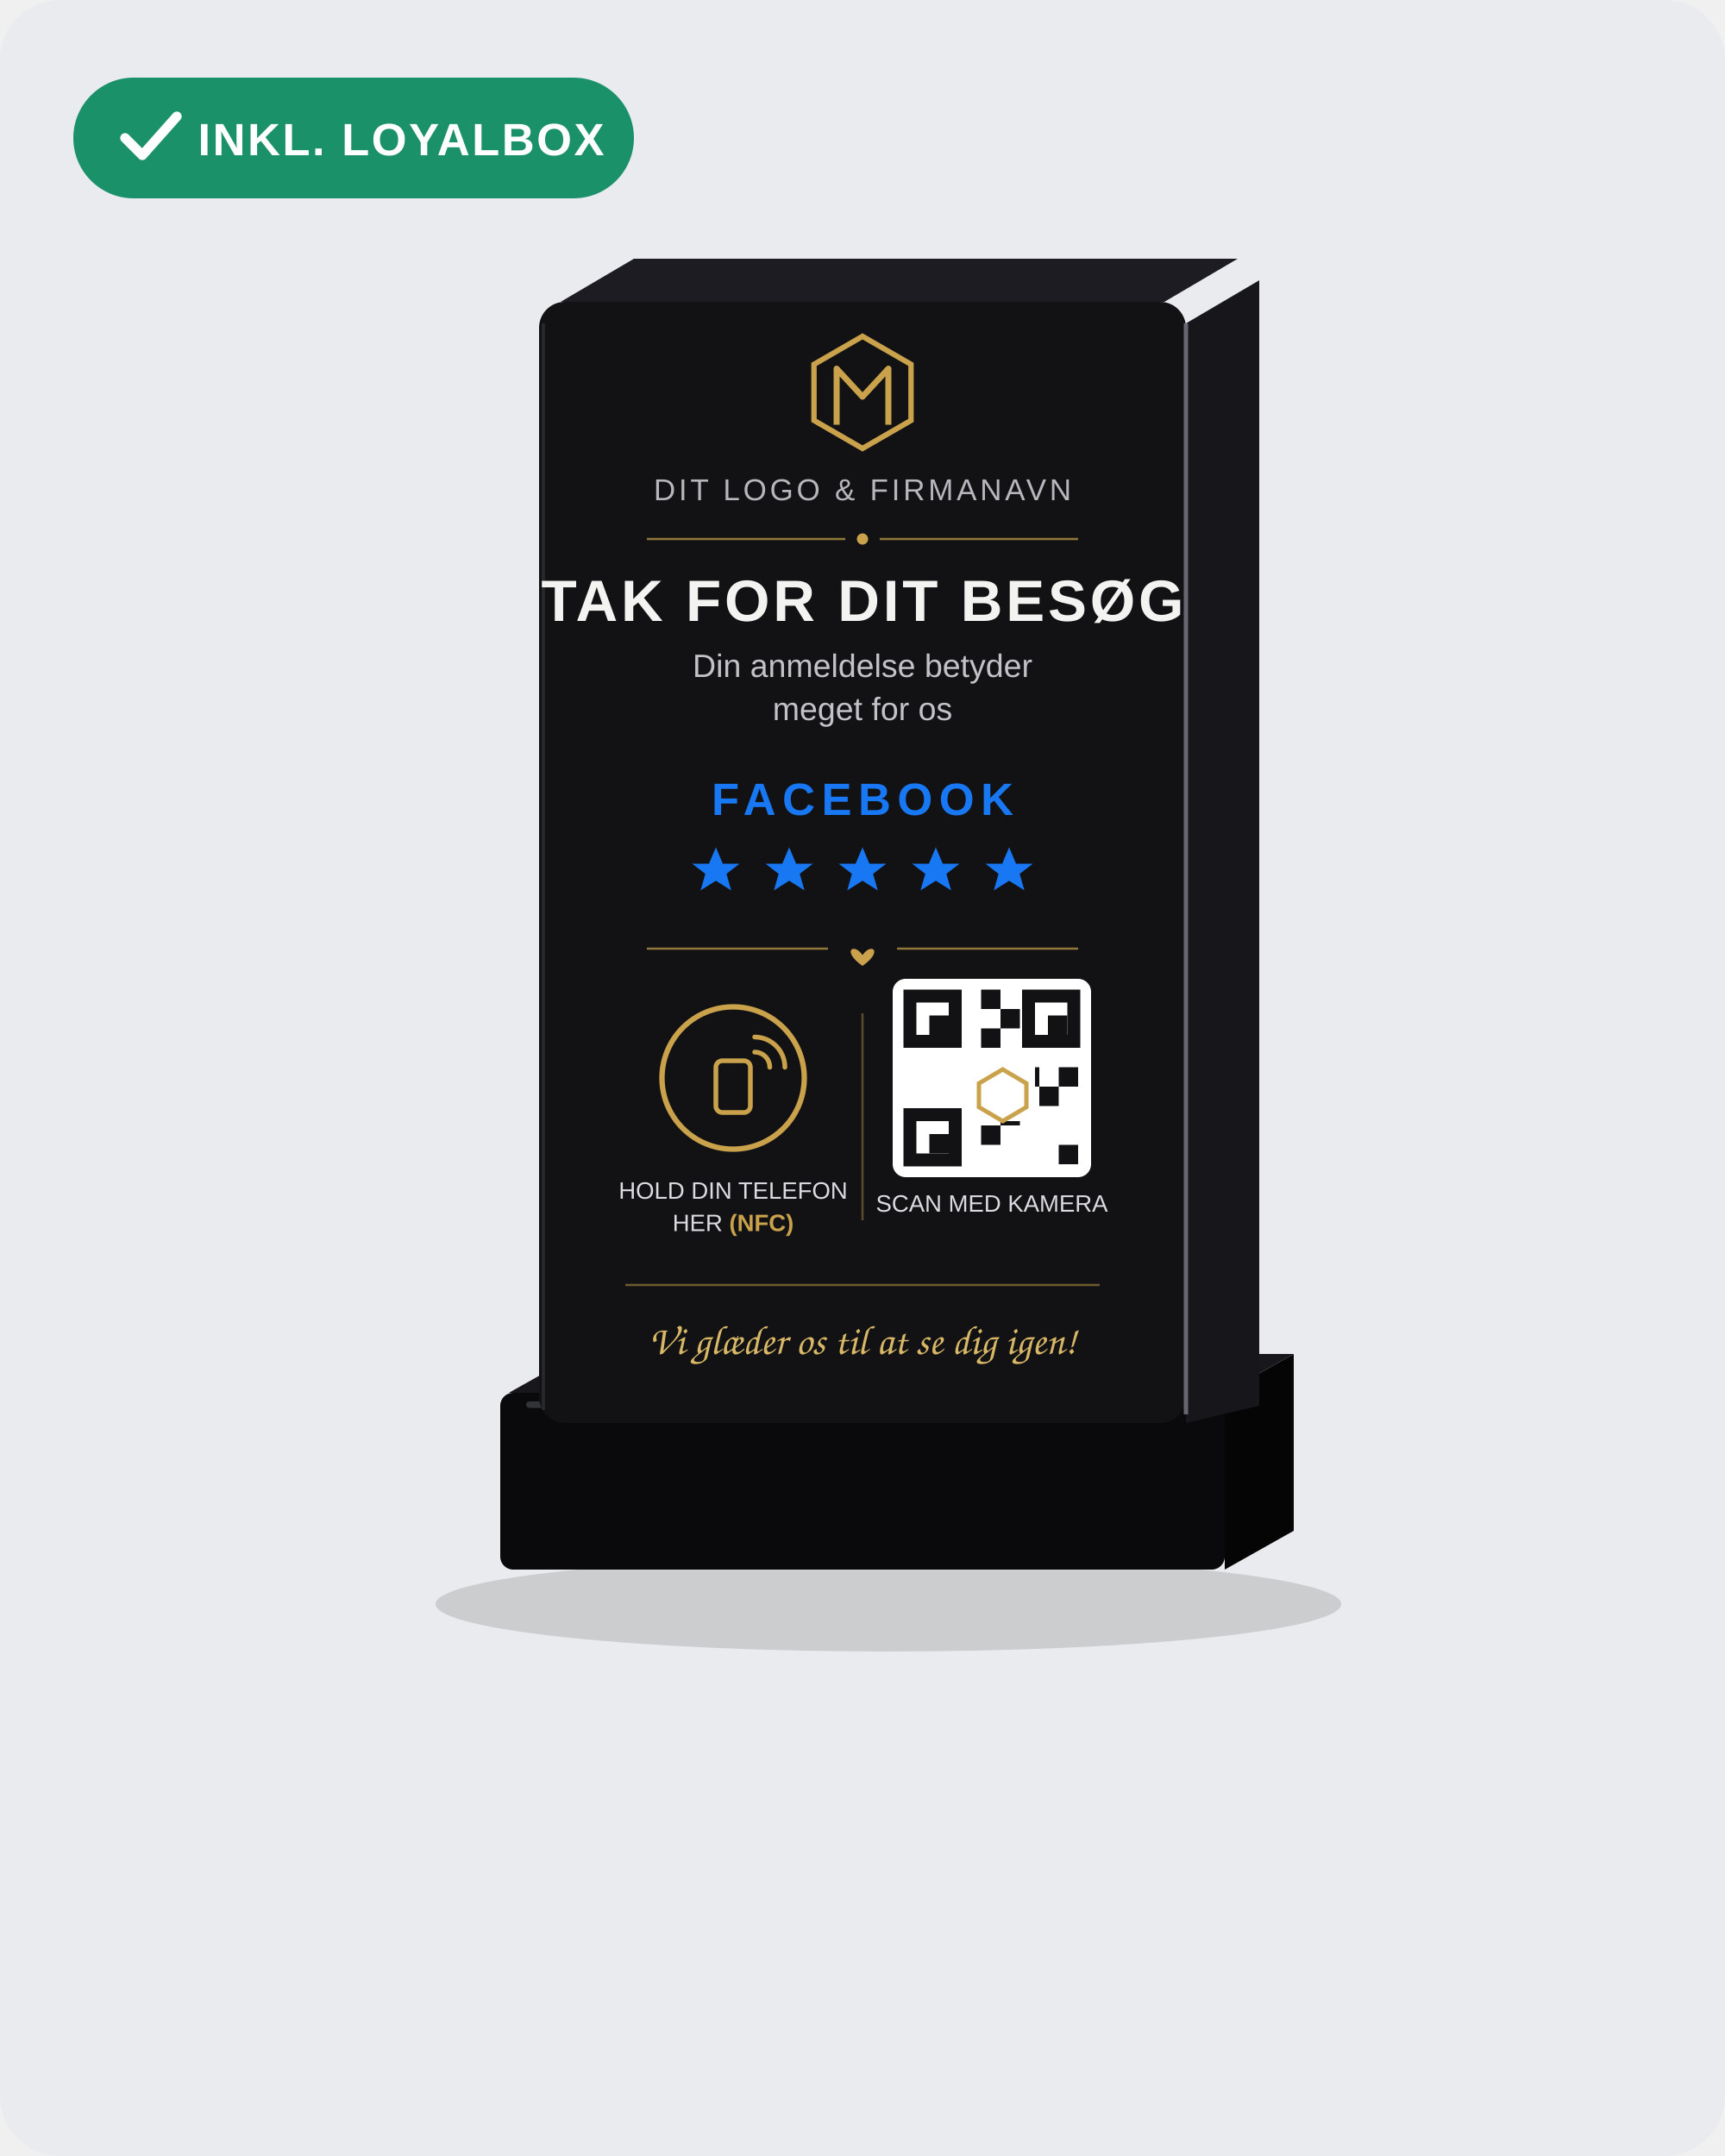
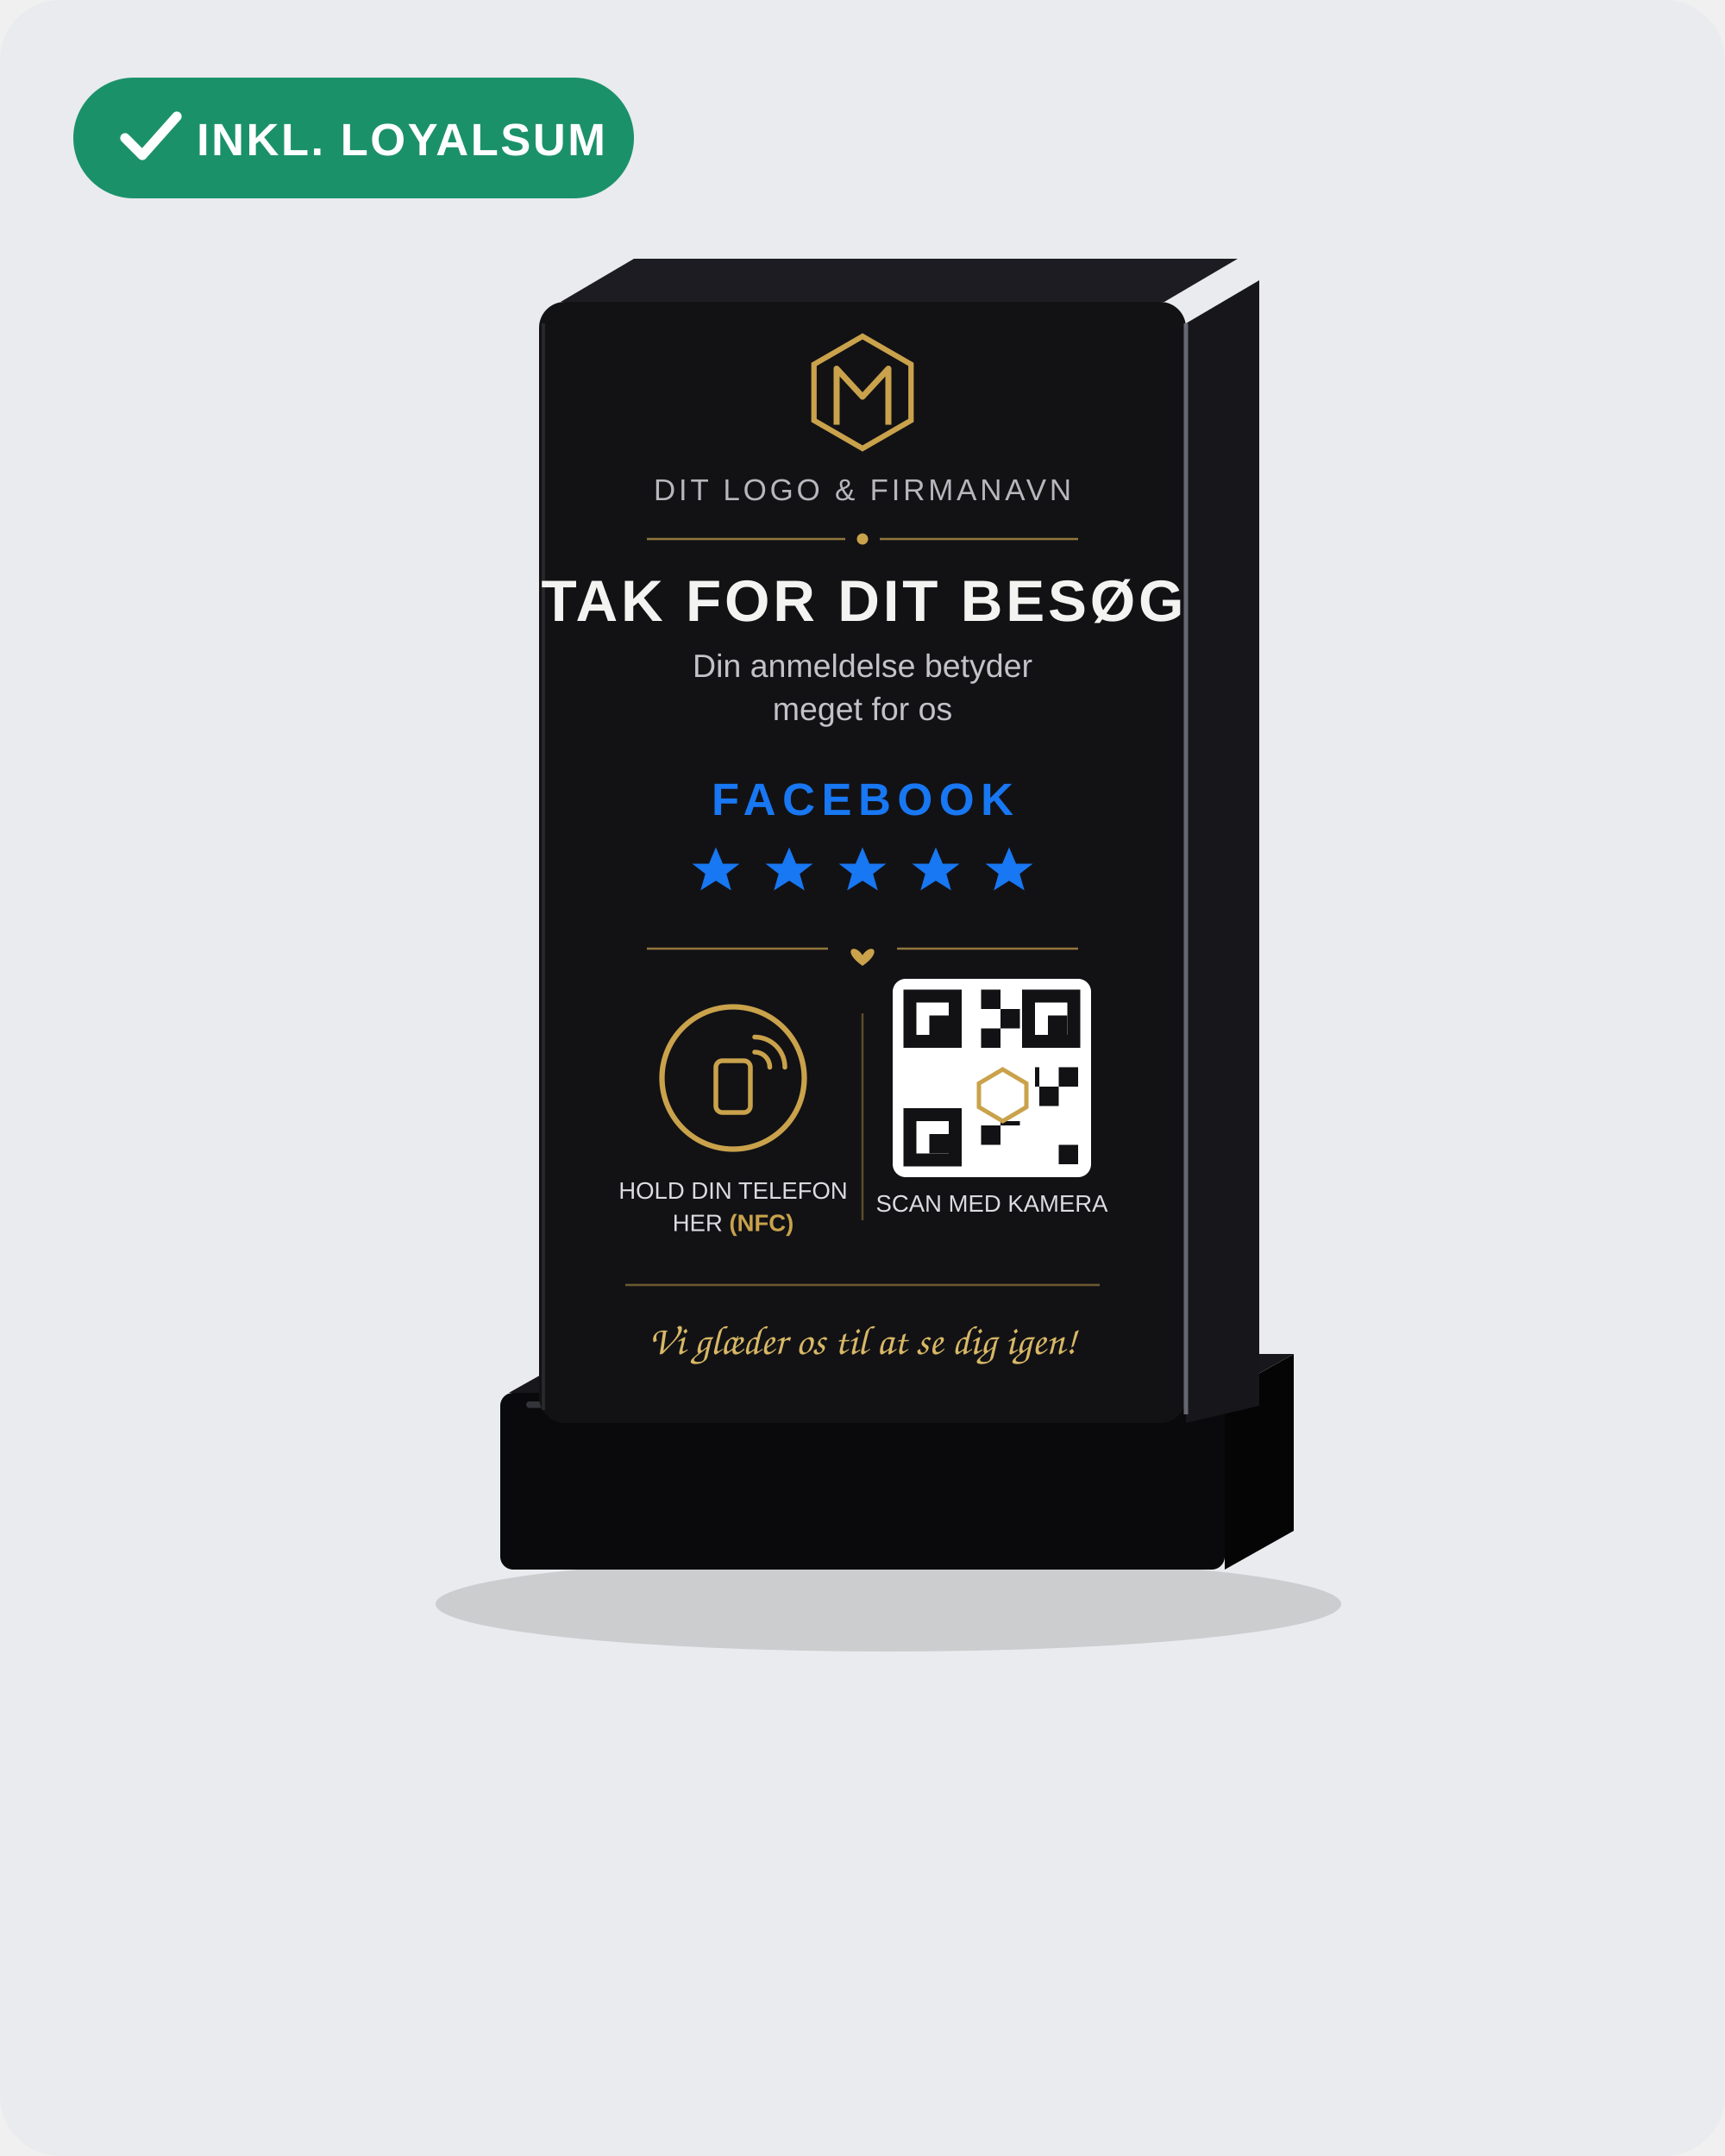
<svg xmlns="http://www.w3.org/2000/svg" viewBox="0 0 800 1000" role="img">
  <rect x="0" y="0" width="800" height="1000" rx="28" fill="#e9ebee" />
  <ellipse cx="412" cy="744" rx="210" ry="22" fill="#000000" opacity="0.13" />
  <polygon points="236,646 268,628 600,628 568,646" fill="#17171c" />
  <polygon points="568,646 600,628 600,710 568,728" fill="#050506" />
  <rect x="232" y="646" width="336" height="82" rx="6" fill="#0a0a0c" />
  <rect x="244" y="650" width="300" height="3" rx="1.5" fill="#33333a" />
  <polygon points="260,140 294,120 574,120 540,140" fill="#1c1c22" />
  <polygon points="550,150 584,130 584,652 550,660" fill="#16161b" />
  <rect x="250" y="140" width="300" height="520" rx="12" fill="#121215" />
  <line x1="550" y1="150" x2="550" y2="656" stroke="#7c7c8a" stroke-width="2" opacity="0.8" />
  <line x1="252" y1="150" x2="252" y2="654" stroke="#ffffff" stroke-width="1.5" opacity="0.10" />
  <polygon points="400,156 377.5,169 377.5,195 400,208 422.5,195 422.5,169" fill="none" stroke="#c9a24b" stroke-width="2.5" />
  <path d="M388,197 L388,171 L400,184 L412,171 L412,197" fill="none" stroke="#c9a24b" stroke-width="2.8" stroke-linejoin="round" />
  <text x="400" y="232" text-anchor="middle" font-family="Arial, sans-serif" font-size="14" fill="#b6b6bc" letter-spacing="1.5">DIT LOGO &amp; FIRMANAVN</text>
  <line x1="300" y1="250" x2="392" y2="250" stroke="#c9a24b" stroke-width="1" opacity="0.7" />
  <line x1="408" y1="250" x2="500" y2="250" stroke="#c9a24b" stroke-width="1" opacity="0.7" />
  <circle cx="400" cy="250" r="2.6" fill="#c9a24b" />
  <text x="400" y="288" text-anchor="middle" font-family="Arial, sans-serif" font-size="27" font-weight="700" fill="#f3f3f1" letter-spacing="1.5">TAK FOR DIT BESØG</text>
  <text x="400" y="314" text-anchor="middle" font-family="Arial, sans-serif" font-size="15" fill="#c2c2c8">Din anmeldelse betyder</text>
  <text x="400" y="334" text-anchor="middle" font-family="Arial, sans-serif" font-size="15" fill="#c2c2c8">meget for os</text>
  <text x="400" y="378" text-anchor="middle" font-family="Arial, sans-serif" font-size="21" font-weight="700" fill="#1877f2" letter-spacing="3">FACEBOOK</text>
  <path transform="translate(332,404) scale(1)" d="M0,-11 L3.2,-3.4 11,-3.4 4.9,1.3 7.1,9 0,4.5 -7.1,9 -4.9,1.3 -11,-3.4 -3.2,-3.4 Z" fill="#1877f2" />
  <path transform="translate(366,404) scale(1)" d="M0,-11 L3.2,-3.4 11,-3.4 4.9,1.3 7.1,9 0,4.5 -7.1,9 -4.9,1.3 -11,-3.4 -3.2,-3.4 Z" fill="#1877f2" />
  <path transform="translate(400,404) scale(1)" d="M0,-11 L3.2,-3.4 11,-3.4 4.9,1.3 7.1,9 0,4.5 -7.1,9 -4.9,1.3 -11,-3.4 -3.2,-3.4 Z" fill="#1877f2" />
  <path transform="translate(434,404) scale(1)" d="M0,-11 L3.2,-3.4 11,-3.4 4.9,1.3 7.1,9 0,4.5 -7.1,9 -4.9,1.3 -11,-3.4 -3.2,-3.4 Z" fill="#1877f2" />
  <path transform="translate(468,404) scale(1)" d="M0,-11 L3.2,-3.4 11,-3.4 4.9,1.3 7.1,9 0,4.5 -7.1,9 -4.9,1.3 -11,-3.4 -3.2,-3.4 Z" fill="#1877f2" />
  <line x1="300" y1="440" x2="384" y2="440" stroke="#c9a24b" stroke-width="1" opacity="0.7" />
  <line x1="416" y1="440" x2="500" y2="440" stroke="#c9a24b" stroke-width="1" opacity="0.7" />
  <path transform="translate(400,440)" d="M0,3 C-4,-3 -10,1 0,8 C10,1 4,-3 0,3 Z" fill="#c9a24b" />
  <line x1="400" y1="470" x2="400" y2="566" stroke="#c9a24b" stroke-width="1" opacity="0.4" />
  <circle cx="340" cy="500" r="33" fill="none" stroke="#c9a24b" stroke-width="2.5" />
  <rect x="332" y="492" width="16" height="24" rx="3" fill="none" stroke="#c9a24b" stroke-width="2.2" />
  <g fill="none" stroke="#c9a24b" stroke-width="2.2" stroke-linecap="round">
    <path d="M350,488 a7,7 0 0 1 7,7" />
    <path d="M350,481 a14,14 0 0 1 14,14" />
  </g>
  <text x="340" y="556" text-anchor="middle" font-family="Arial, sans-serif" font-size="11" fill="#dcdce0">HOLD DIN TELEFON</text>
  <text x="340" y="571" text-anchor="middle" font-family="Arial, sans-serif" font-size="11" fill="#dcdce0">HER <tspan fill="#c9a24b" font-weight="700">(NFC)</tspan>
  </text>
  <rect x="414" y="454" width="92" height="92" rx="6" fill="#ffffff" />
  <g fill="#121215">
    <rect x="419" y="459" width="27" height="27" />
    <rect x="425" y="465" width="15" height="15" fill="#ffffff" />
    <rect x="431" y="471" width="9" height="9" fill="#121215" />
    <rect x="474" y="459" width="27" height="27" />
    <rect x="480" y="465" width="15" height="15" fill="#ffffff" />
    <rect x="486" y="471" width="9" height="9" fill="#121215" />
    <rect x="419" y="514" width="27" height="27" />
    <rect x="425" y="520" width="15" height="15" fill="#ffffff" />
    <rect x="431" y="526" width="9" height="9" fill="#121215" />
    <rect x="455" y="459" width="9" height="9" />
    <rect x="464" y="468" width="9" height="9" />
    <rect x="455" y="477" width="9" height="9" />
    <rect x="491" y="495" width="9" height="9" />
    <rect x="482" y="504" width="9" height="9" />
    <rect x="464" y="513" width="9" height="9" />
    <rect x="455" y="522" width="9" height="9" />
    <rect x="491" y="531" width="9" height="9" />
    <rect x="473" y="495" width="9" height="9" />
  </g>
  <rect x="450" y="490" width="30" height="30" rx="3" fill="#ffffff" />
  <polygon points="465,496 454,502.5 454,513.5 465,520 476,513.5 476,502.5" fill="none" stroke="#c9a24b" stroke-width="2" />
  <text x="460" y="562" text-anchor="middle" font-family="Arial, sans-serif" font-size="11" fill="#dcdce0">SCAN MED KAMERA</text>
  <line x1="290" y1="596" x2="510" y2="596" stroke="#c9a24b" stroke-width="1" opacity="0.5" />
  <text x="400" y="628" text-anchor="middle" font-family="'Segoe Script','Brush Script MT',cursive" font-style="italic" font-size="19" fill="#d8b866">Vi glæder os til at se dig igen!</text>
  <g>
    <rect x="34" y="36" width="260" height="56" rx="28" fill="#1b916a" />
    <path d="M58,64 l8,8 l16,-18" fill="none" stroke="#ffffff" stroke-width="4.5" stroke-linecap="round" stroke-linejoin="round" />
-     <text x="186" y="72" text-anchor="middle" font-family="Arial, sans-serif" font-size="21" font-weight="700" fill="#ffffff" letter-spacing="1">INKL. LOYALBOX</text>
+     <text x="186" y="72" text-anchor="middle" font-family="Arial, sans-serif" font-size="21" font-weight="700" fill="#ffffff" letter-spacing="1">INKL. LOYALSUM</text>
  </g>
</svg>
